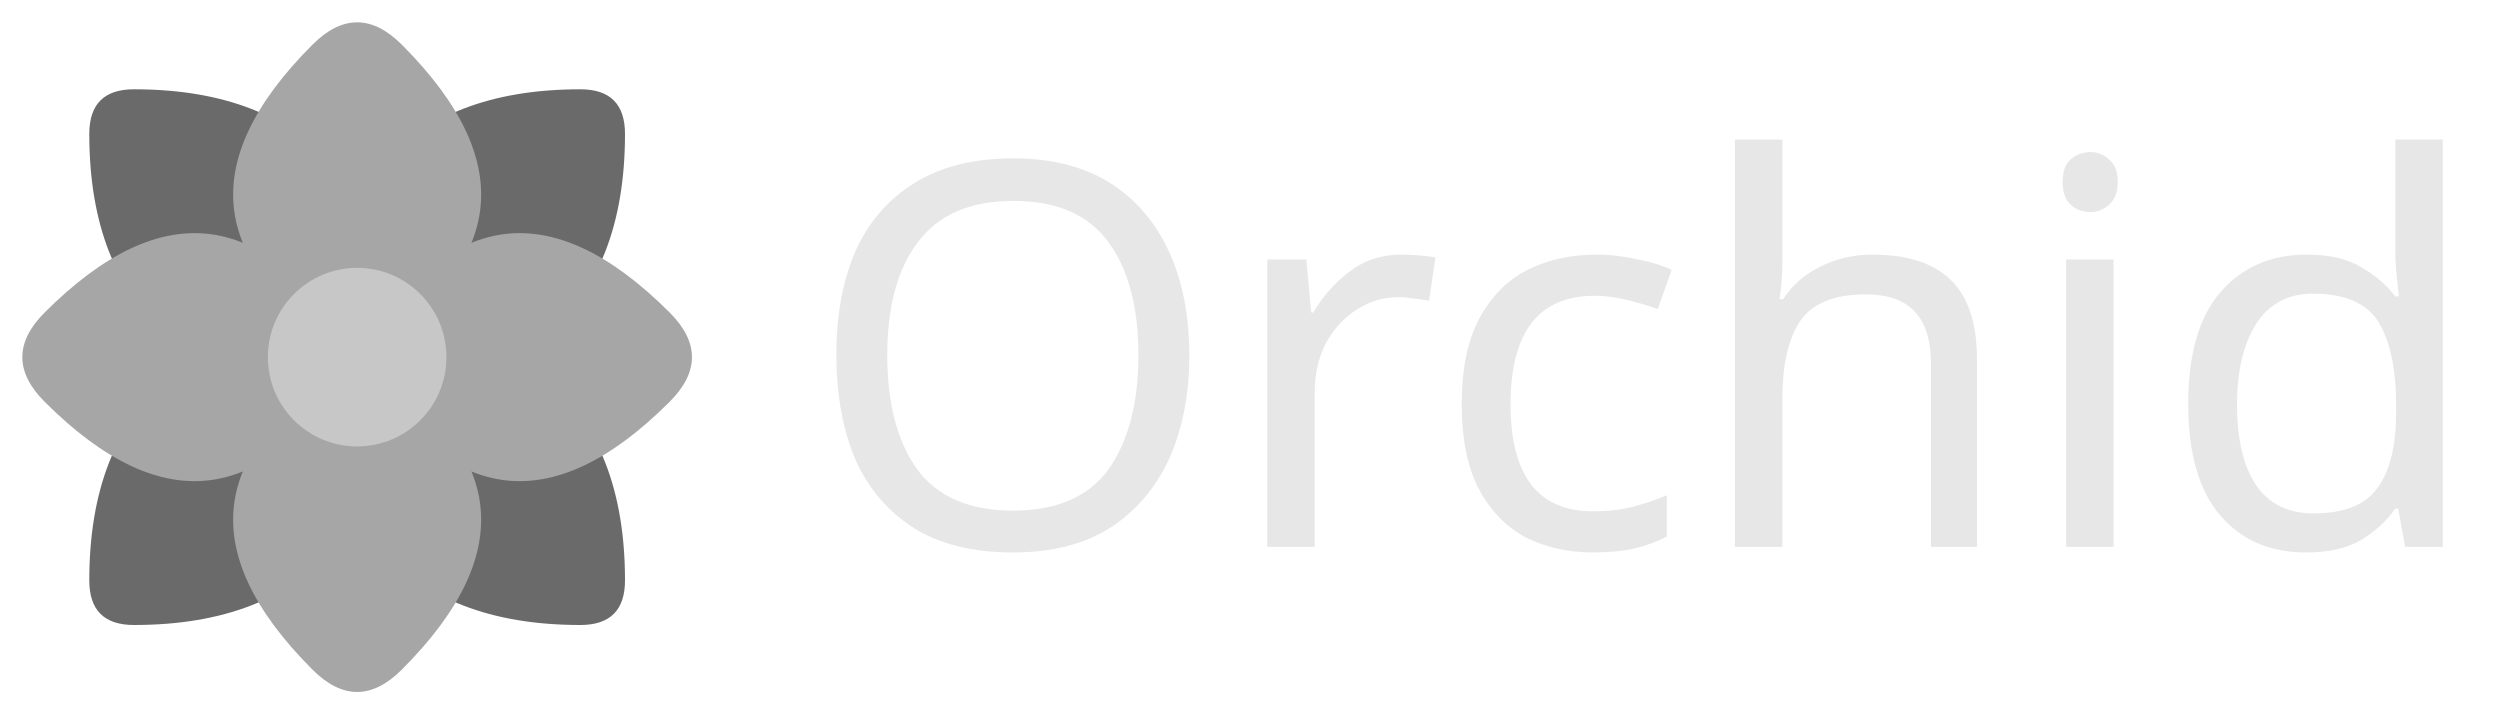
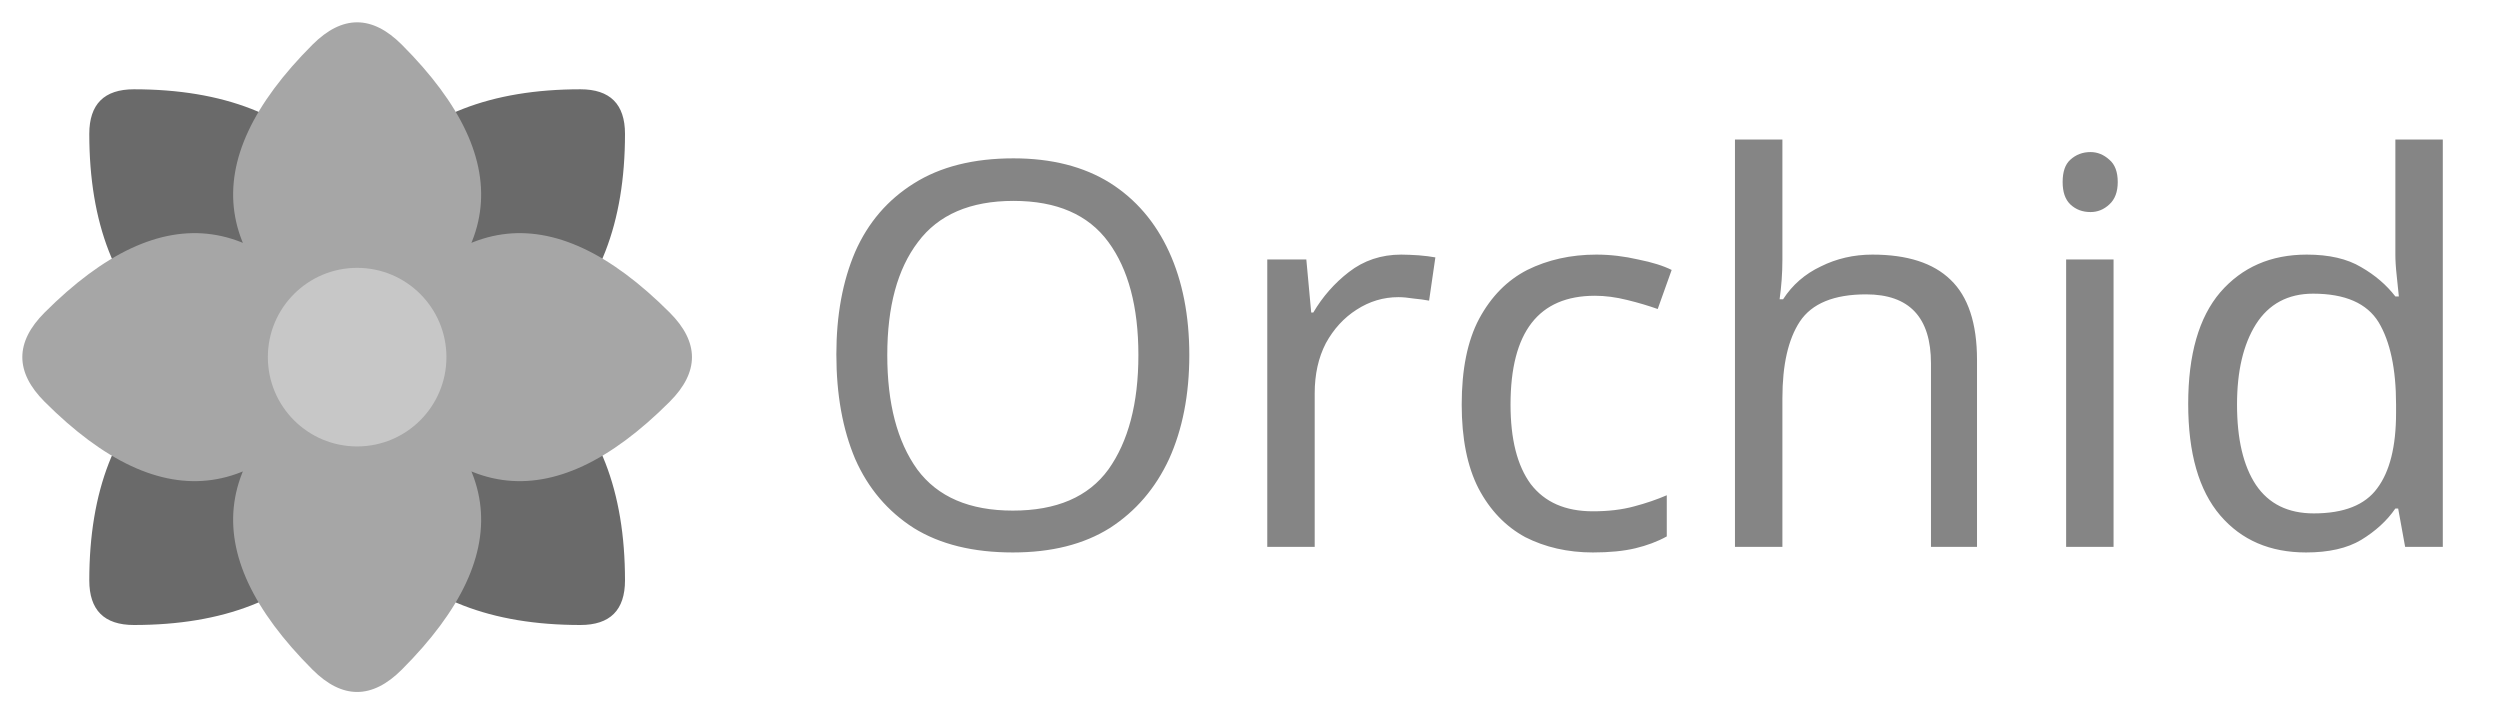
<svg xmlns="http://www.w3.org/2000/svg" viewBox="0 0 56 16" width="224" height="64" version="1.1" id="svg18">
  <linearGradient id="g0" x1="0%" y1="0%" x2="100%" y2="100%">
    <stop offset="0%" style="stop-color:#6a6a6a;stop-opacity:1" id="stop2" />
    <stop offset="100%" style="stop-color:#6a6a6a;stop-opacity:1" id="stop4" />
  </linearGradient>
  <linearGradient id="g1" x1="0%" y1="0%" x2="100%" y2="100%">
    <stop offset="0%" style="stop-color:#a6a6a6;stop-opacity:1" id="stop7" />
    <stop offset="100%" style="stop-color:#a6a6a6;stop-opacity:1" id="stop9" />
  </linearGradient>
  <linearGradient id="g2" x1="0%" y1="0%" x2="100%" y2="100%">
    <stop offset="0%" style="stop-color:#c7c7c7;stop-opacity:1" id="stop29" />
    <stop offset="100%" style="stop-color:#c7c7c7;stop-opacity:1" id="stop31" />
  </linearGradient>
  <style id="style12">
    .ac-color {
      fill: url(#g0);
    }
    .ac-color1 {
      fill: url(#g1);
    }
    .ac-color2 {
      fill: url(#g2);
    }
    .ac-color3 {
-       fill: #e7e7e7;
+       fill: #858585;
      font-family: 'Readex Pro';
    }
  </style>
  <path d="M9 9Q9 2 3 2 2 2 2 3 2 9 9 9M7 9Q7 2 13 2 14 2 14 3 14 9 7 9M9 7Q2 7 2 13 2 14 3 14 9 14 9 7M7 7Q14 7 14 13 14 14 13 14 7 14 7 7" class="ac-color" id="path14" />
  <path d="M8 8Q3 5 7 1 8 0 9 1 13 5 8 8M8 8Q11 3 15 7 16 8 15 9 11 13 8 8M8 8Q13 11 9 15 8 16 7 15 3 11 8 8M8 8Q5 13 1 9 0 8 1 7 5 3 8 8" class="ac-color1" id="path16" />
  <path d="M8 6A1 1 0 008 10 1 1 0 008 6" class="ac-color2" id="path17" />
  <text x="18" y="12.25" class="ac-color3">
   Orchid
  </text>
</svg>
